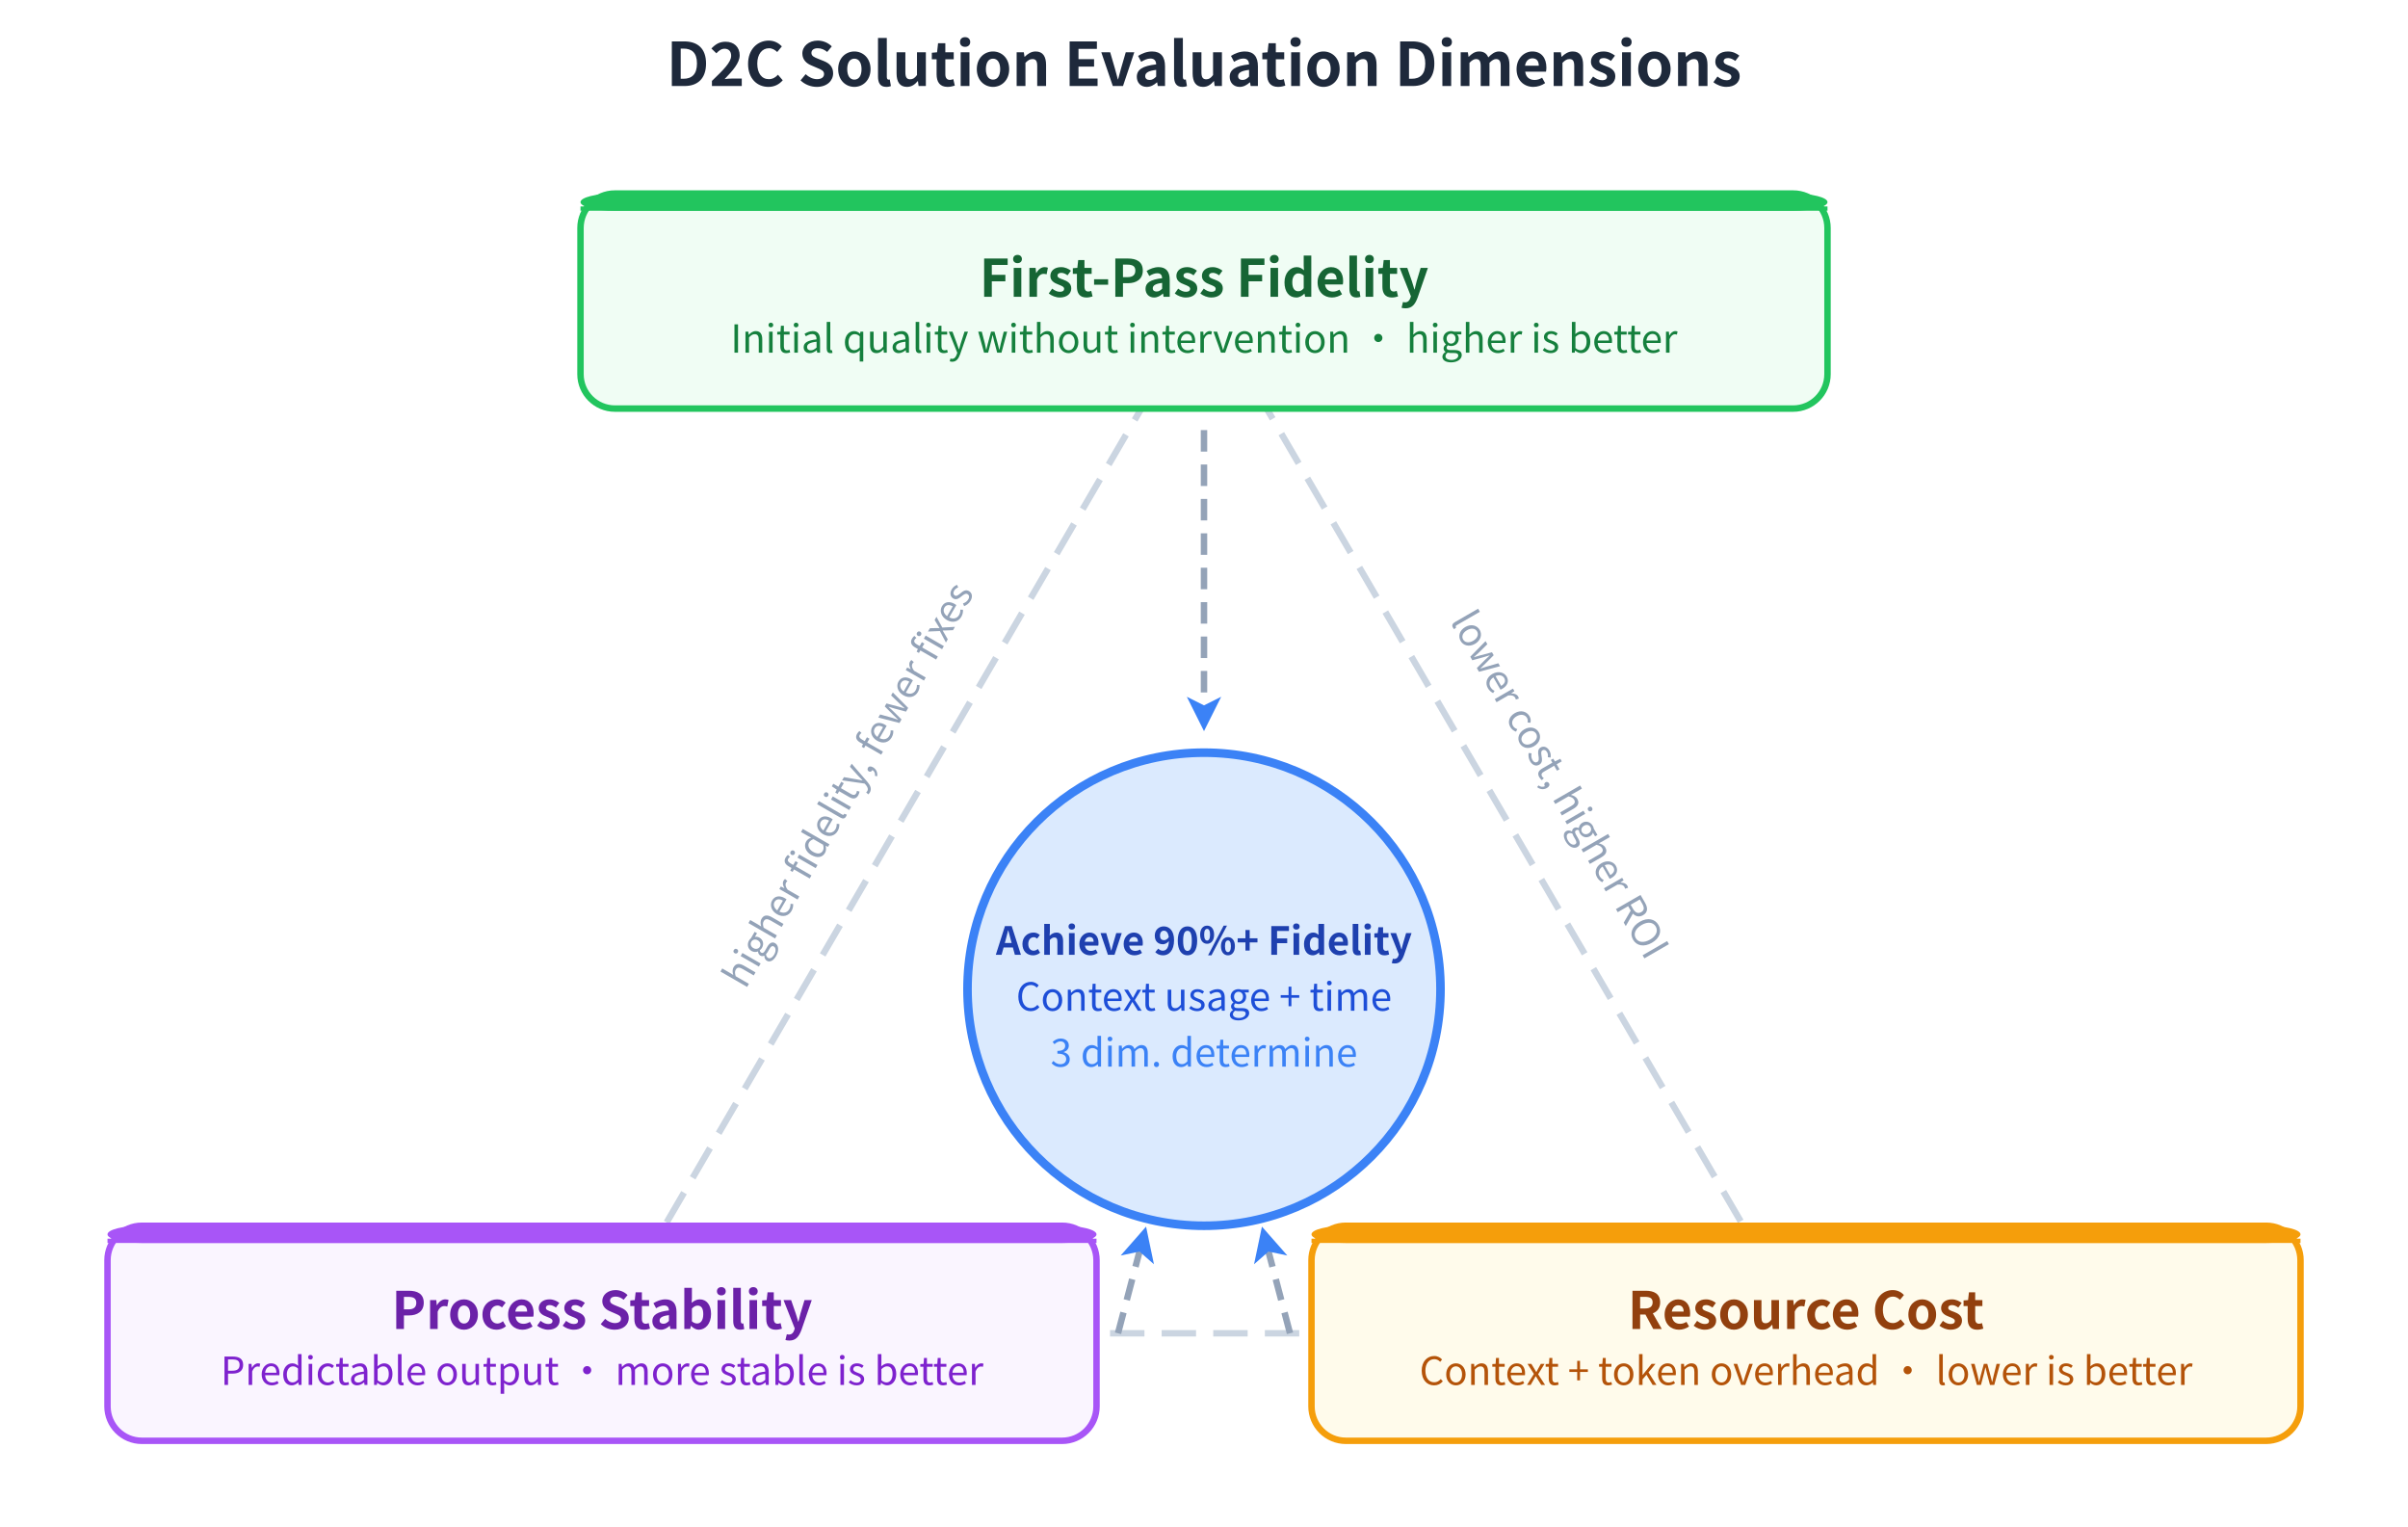
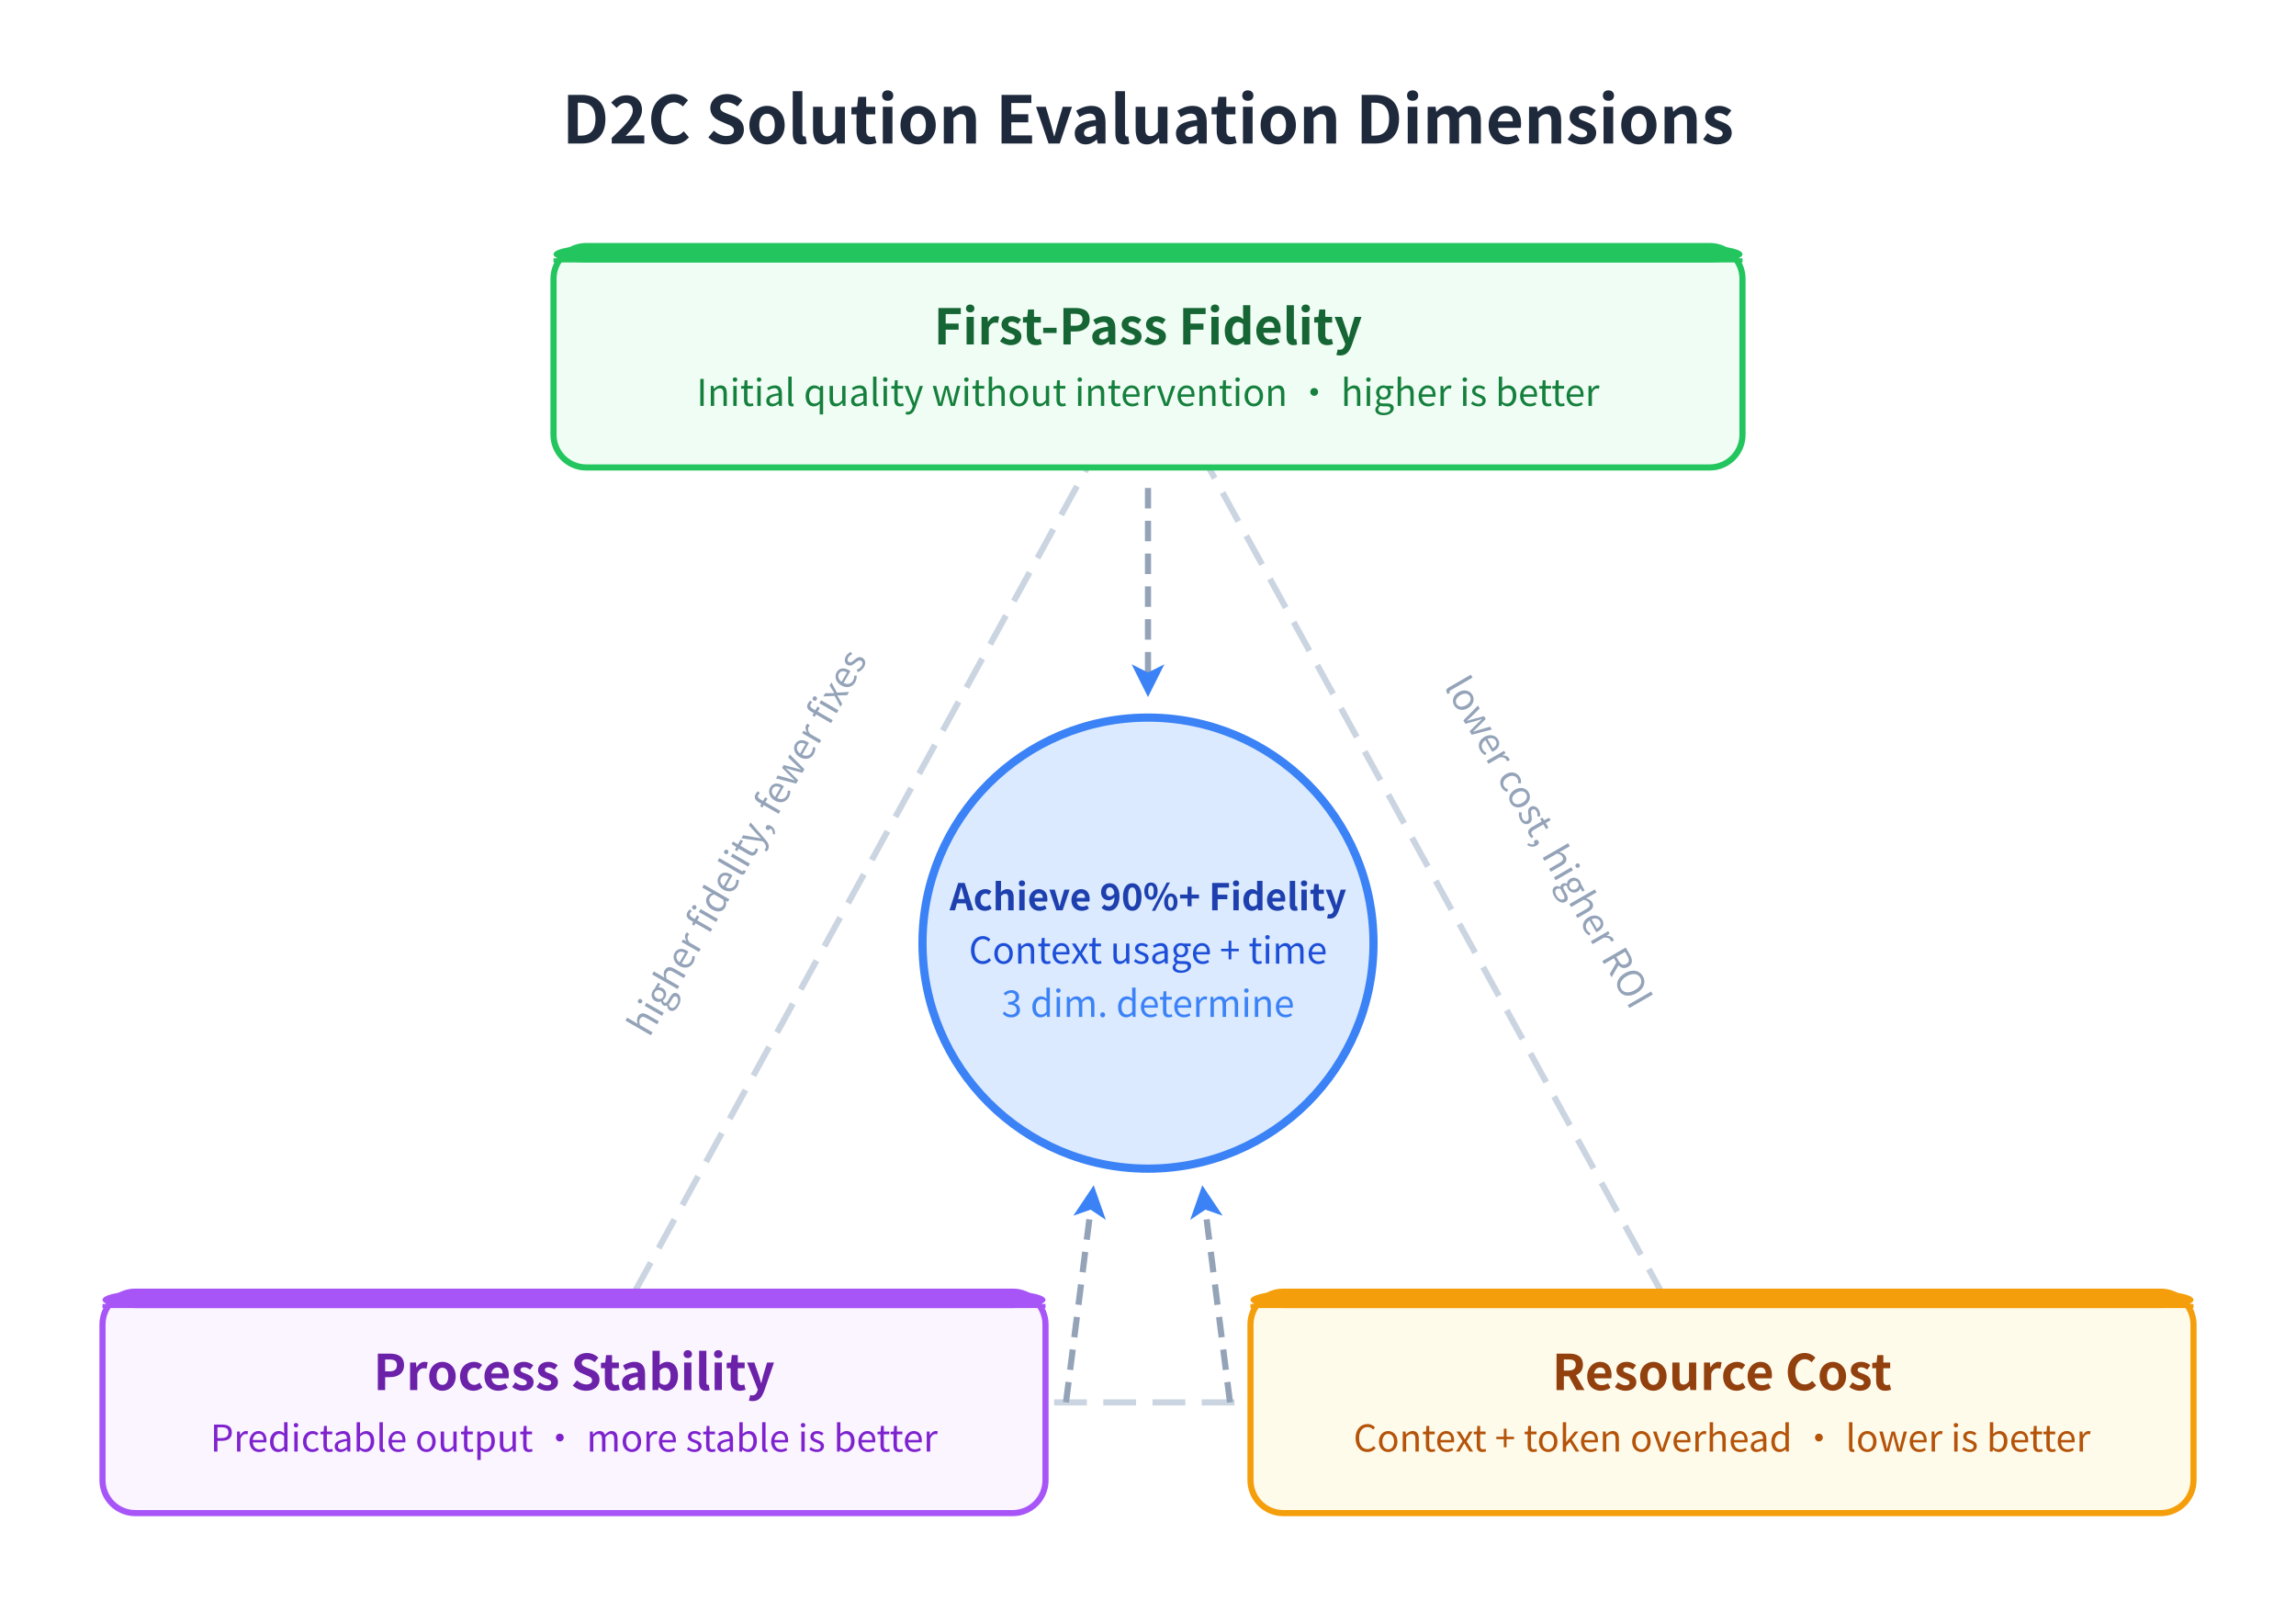
- <svg xmlns="http://www.w3.org/2000/svg" viewBox="0 0 560 355" width="560" height="355">
+ <svg xmlns="http://www.w3.org/2000/svg" viewBox="0 0 560 393" width="560" height="393">
  <defs>
    <style>text { font-family: 'PingFang SC', 'Microsoft YaHei', 'Noto Sans CJK SC', system-ui, sans-serif; }</style>
    <marker id="arr-b" markerWidth="8" markerHeight="8" refX="2" refY="4" orient="auto" markerUnits="userSpaceOnUse">
      <path d="M0,0 L8,4 L0,8 L2,4 z" fill="#3b82f6" />
    </marker>
  </defs>
-   <text x="280" y="20" font-size="14" font-weight="bold" fill="#1e293b" text-anchor="middle">D2C Solution Evaluation Dimensions</text>
-   <polygon points="280,70 140,310 420,310" fill="none" stroke="#cbd5e1" stroke-width="1.5" stroke-dasharray="8,4" />
-   <path d="M280,100 L280,164" fill="none" stroke="#94a3b8" stroke-width="1.5" stroke-dasharray="5,3" marker-end="url(#arr-b)" />
-   <path d="M260,310 L265,291" fill="none" stroke="#94a3b8" stroke-width="1.5" stroke-dasharray="5,3" marker-end="url(#arr-b)" />
-   <path d="M300,310 L295,291" fill="none" stroke="#94a3b8" stroke-width="1.5" stroke-dasharray="5,3" marker-end="url(#arr-b)" />
+   <polygon points="280,87 140,342 420,342" fill="none" stroke="#cbd5e1" stroke-width="1.5" stroke-dasharray="8,4" />
+   <path d="M280,119 L280,164" fill="none" stroke="#94a3b8" stroke-width="1.5" stroke-dasharray="5,3" marker-end="url(#arr-b)" />
+   <path d="M260,342 L266,295" fill="none" stroke="#94a3b8" stroke-width="1.5" stroke-dasharray="5,3" marker-end="url(#arr-b)" />
+   <path d="M300,342 L294,295" fill="none" stroke="#94a3b8" stroke-width="1.5" stroke-dasharray="5,3" marker-end="url(#arr-b)" />
  <circle cx="280" cy="230" r="55" fill="#dbeafe" stroke="#3b82f6" stroke-width="2" />
-   <text x="280" y="222" font-size="9" font-weight="bold" fill="#1e40af" text-anchor="middle">Achieve 90%+ Fidelity</text>
+   <rect x="135" y="60" width="290" height="54" fill="#f0fdf4" stroke="#22c55e" stroke-width="1.5" rx="8" />
+   <rect x="135" y="60" width="290" height="4" fill="#22c55e" rx="8" />
+   <rect x="135" y="63" width="290" height="1" fill="#22c55e" />
+   <rect x="25" y="315" width="230" height="54" fill="#faf5ff" stroke="#a855f7" stroke-width="1.5" rx="8" />
+   <rect x="25" y="315" width="230" height="4" fill="#a855f7" rx="8" />
+   <rect x="25" y="318" width="230" height="1" fill="#a855f7" />
+   <rect x="305" y="315" width="230" height="54" fill="#fffbeb" stroke="#f59e0b" stroke-width="1.5" rx="8" />
+   <rect x="305" y="315" width="230" height="4" fill="#f59e0b" rx="8" />
+   <rect x="305" y="318" width="230" height="1" fill="#f59e0b" />
+   <text x="280" y="35" font-size="16" fill="#1e293b" text-anchor="middle" font-weight="bold">D2C Solution Evaluation Dimensions</text>
+   <text x="280" y="222" font-size="9" fill="#1e40af" text-anchor="middle" font-weight="bold">Achieve 90%+ Fidelity</text>
  <text x="280" y="235" font-size="9" fill="#1d4ed8" text-anchor="middle">Context usage + time</text>
  <text x="280" y="248" font-size="9" fill="#3b82f6" text-anchor="middle">3 dim. determine</text>
-   <rect x="135" y="45" width="290" height="50" rx="8" fill="#f0fdf4" stroke="#22c55e" stroke-width="1.5" />
-   <rect x="135" y="45" width="290" height="4" rx="8" fill="#22c55e" />
-   <rect x="135" y="48" width="290" height="1" fill="#22c55e" />
-   <rect x="25" y="285" width="230" height="50" rx="8" fill="#faf5ff" stroke="#a855f7" stroke-width="1.5" />
-   <rect x="25" y="285" width="230" height="4" rx="8" fill="#a855f7" />
-   <rect x="25" y="288" width="230" height="1" fill="#a855f7" />
-   <rect x="305" y="285" width="230" height="50" rx="8" fill="#fffbeb" stroke="#f59e0b" stroke-width="1.5" />
-   <rect x="305" y="285" width="230" height="4" rx="8" fill="#f59e0b" />
-   <rect x="305" y="288" width="230" height="1" fill="#f59e0b" />
-   <text x="280" y="69" font-size="12" font-weight="bold" fill="#166534" text-anchor="middle">First-Pass Fidelity</text>
-   <text x="280" y="82" font-size="9" fill="#15803d" text-anchor="middle">Initial quality without intervention · higher is better</text>
-   <text x="140" y="309" font-size="12" font-weight="bold" fill="#6b21a8" text-anchor="middle">Process Stability</text>
-   <text x="140" y="322" font-size="9" fill="#7e22ce" text-anchor="middle">Predictable output · more stable is better</text>
-   <text x="420" y="309" font-size="12" font-weight="bold" fill="#92400e" text-anchor="middle">Resource Cost</text>
-   <text x="420" y="322" font-size="9" fill="#b45309" text-anchor="middle">Context + token overhead · lower is better</text>
-   <text x="200" y="184" font-size="9" fill="#94a3b8" text-anchor="middle" transform="rotate(-60,200,184)">higher fidelity, fewer fixes</text>
-   <text x="360" y="184" font-size="9" fill="#94a3b8" text-anchor="middle" transform="rotate(60,360,184)">lower cost, higher ROI</text>
+   <text x="280" y="84" font-size="12" fill="#166534" text-anchor="middle" font-weight="bold">First-Pass Fidelity</text>
+   <text x="280" y="99" font-size="9" fill="#15803d" text-anchor="middle">Initial quality without intervention · higher is better</text>
+   <text x="140" y="339" font-size="12" fill="#6b21a8" text-anchor="middle" font-weight="bold">Process Stability</text>
+   <text x="140" y="354" font-size="9" fill="#7e22ce" text-anchor="middle">Predictable output · more stable is better</text>
+   <text x="420" y="339" font-size="12" fill="#92400e" text-anchor="middle" font-weight="bold">Resource Cost</text>
+   <text x="420" y="354" font-size="9" fill="#b45309" text-anchor="middle">Context + token overhead · lower is better</text>
+   <text x="185" y="207" font-size="9" fill="#94a3b8" text-anchor="middle" transform="rotate(-60,185,207)">higher fidelity, fewer fixes</text>
+   <text x="375" y="207" font-size="9" fill="#94a3b8" text-anchor="middle" transform="rotate(60,375,207)">lower cost, higher ROI</text>
</svg>
